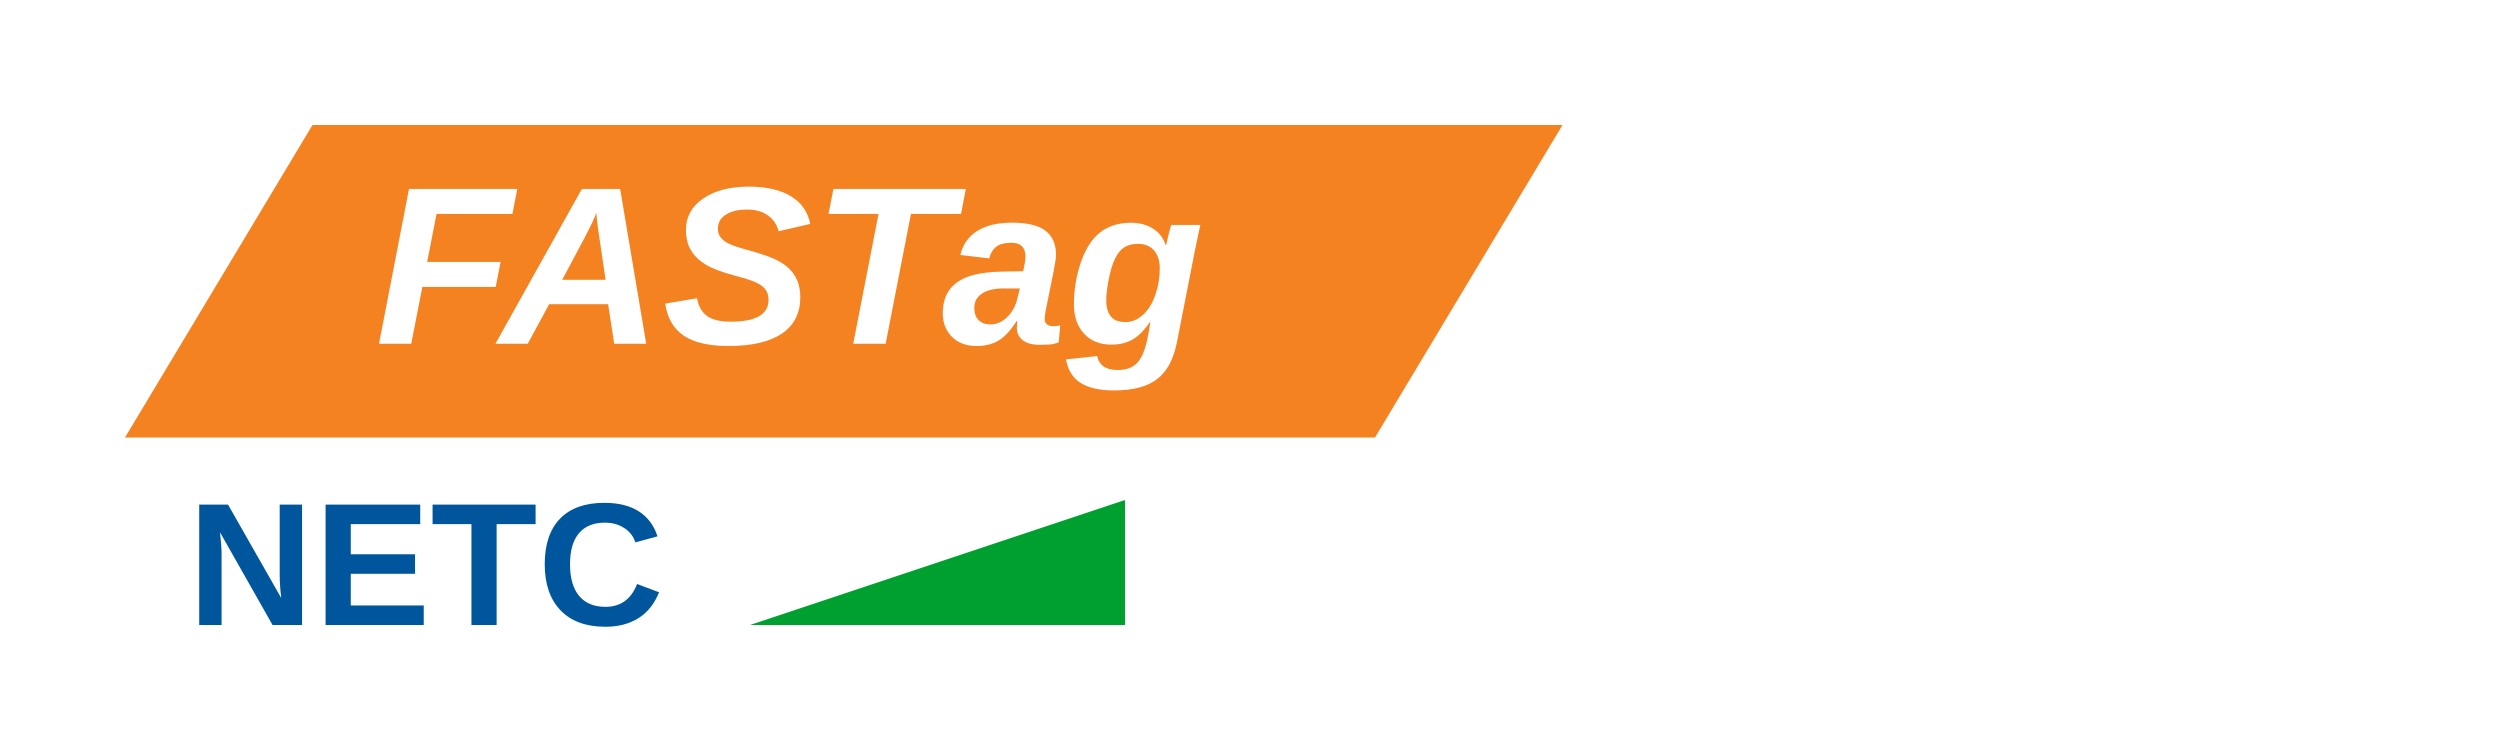
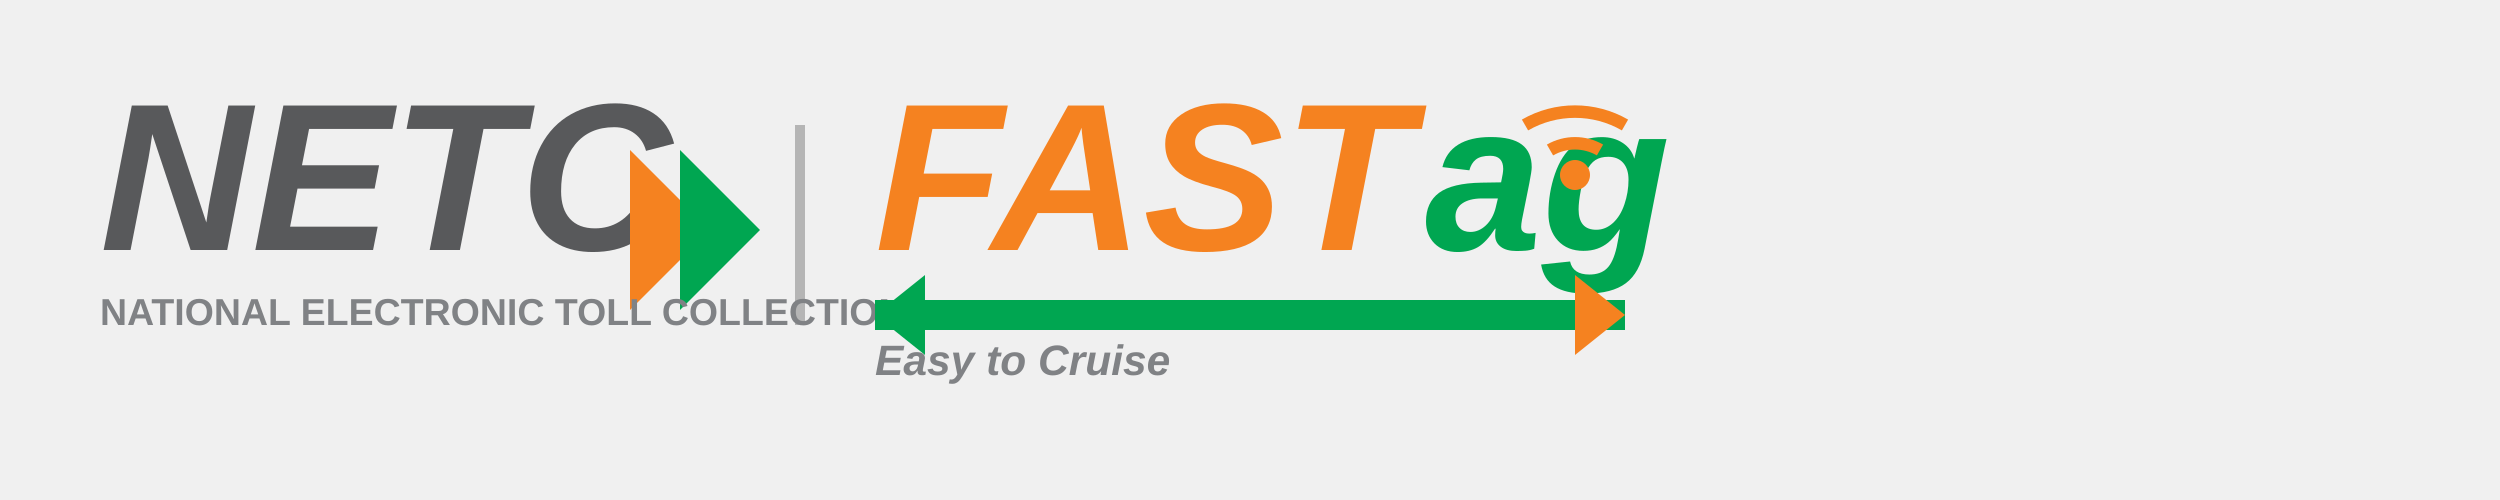
- <svg xmlns="http://www.w3.org/2000/svg" viewBox="0 0 400 120">
-   <rect width="400" height="120" fill="#fff" />
-   <path d="M20 70 L50 20 L250 20 L220 70 Z" fill="#f58220" />
-   <text x="60" y="55" font-family="Arial" font-size="36" font-weight="bold" font-style="italic" fill="#fff">FASTag</text>
-   <text x="30" y="100" font-family="Arial" font-size="28" font-weight="bold" fill="#00569c">NETC</text>
-   <path d="M120 100 L180 80 L180 100 Z" fill="#00a030" />
+ <svg xmlns="http://www.w3.org/2000/svg" viewBox="0 0 500 100" preserveAspectRatio="xMidYMid meet">
+   <text x="20" y="50" font-family="Arial" font-size="42" font-weight="bold" font-style="italic" fill="#58595b">NETC</text>
+   <polygon points="126,30 142,46 126,62" fill="#f58220" />
+   <polygon points="136,30 152,46 136,62" fill="#00a651" />
+   <line x1="160" y1="25" x2="160" y2="65" stroke="#b5b5b5" stroke-width="2" />
+   <text x="20" y="65" font-family="Arial" font-size="7.5" font-weight="bold" fill="#808285" textLength="130">NATIONAL ELECTRONIC TOLL COLLECTION</text>
+   <text x="175" y="50" font-family="Arial" font-size="42" font-weight="bold" font-style="italic" fill="#f58220">FAST</text>
+   <text x="285" y="50" font-family="Arial" font-size="42" font-weight="bold" font-style="italic" fill="#00a651">ag</text>
+   <rect x="175" y="60" width="150" height="6" fill="#00a651" />
+   <polygon points="175,63 185,55 185,71" fill="#00a651" />
+   <polygon points="325,63 315,55 315,71" fill="#f58220" />
+   <path d="M 305 25 A 20 20 0 0 1 325 25" fill="none" stroke="#f58220" stroke-width="2.5" />
+   <path d="M 310 30 A 10 10 0 0 1 320 30" fill="none" stroke="#f58220" stroke-width="2.5" />
+   <circle cx="315" cy="35" r="3" fill="#f58220" />
+   <text x="175" y="75" font-family="Arial" font-size="8.5" font-weight="bold" font-style="italic" fill="#808285">Easy to Cruise</text>
</svg>
